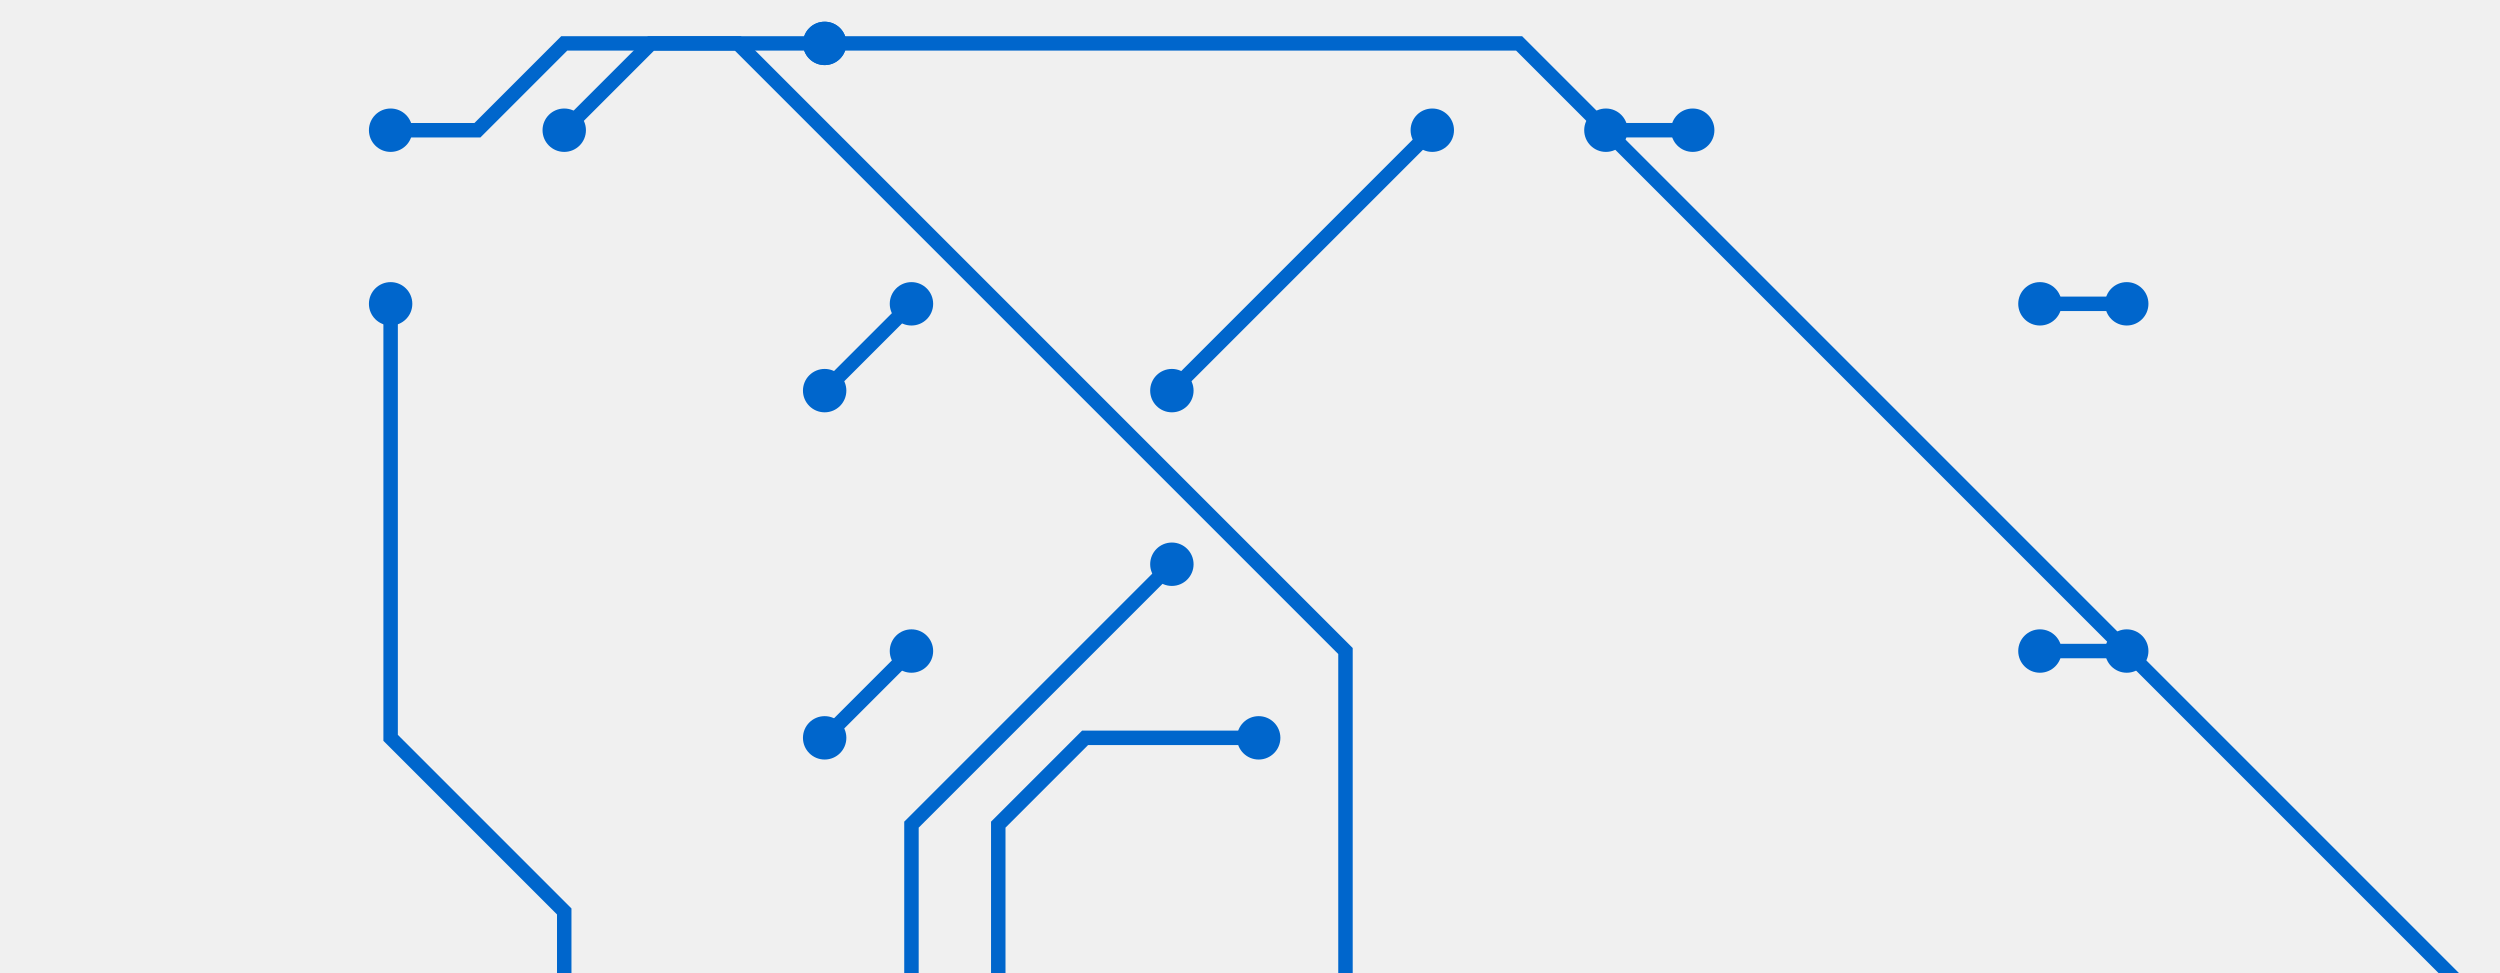
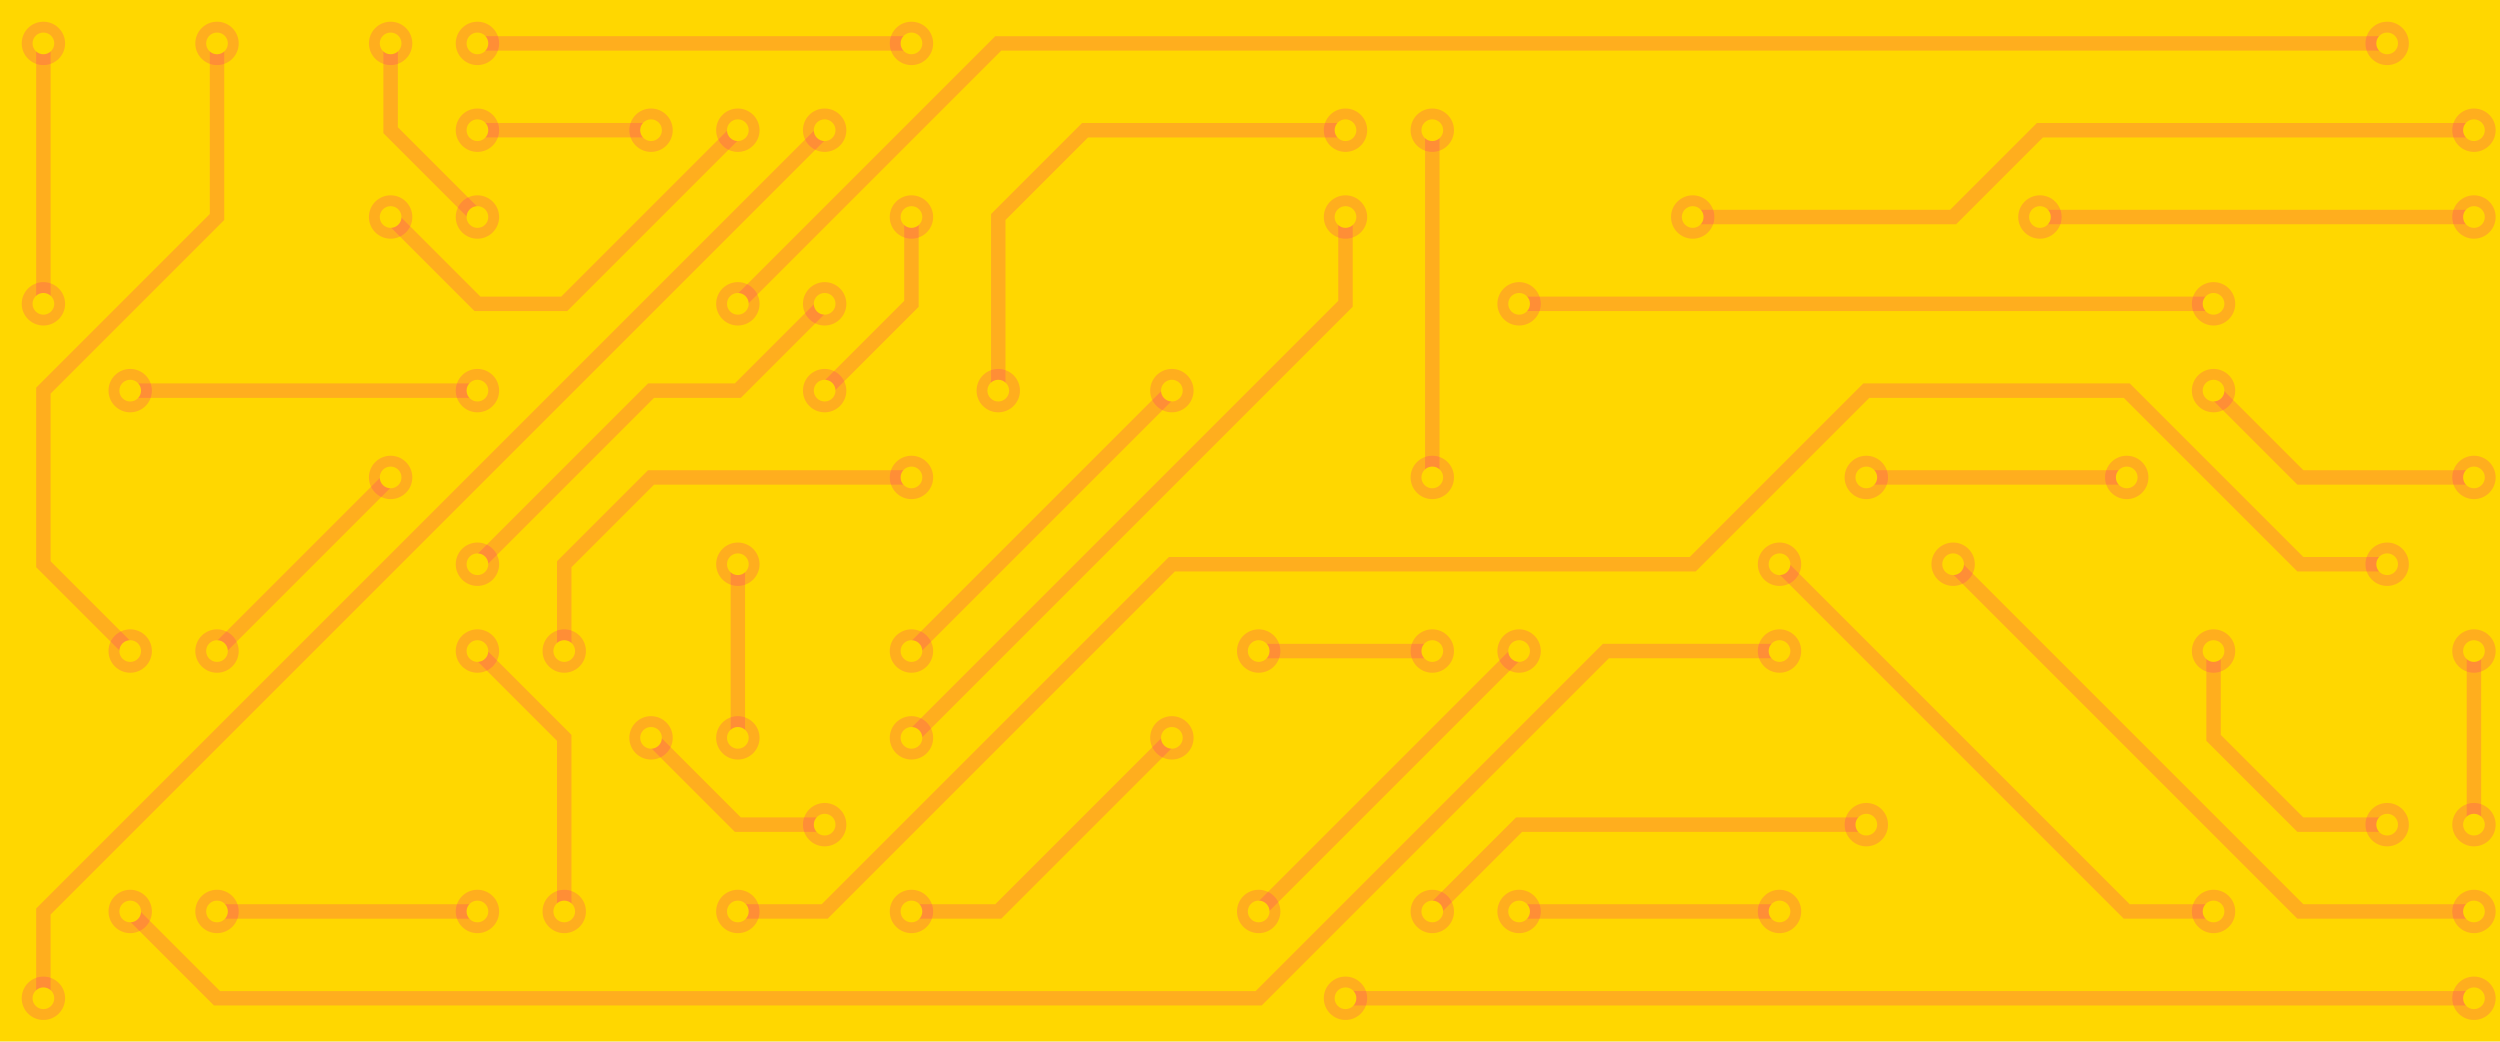
- <svg xmlns="http://www.w3.org/2000/svg" id="portfolio-bg" version="1.1" width="1440" height="560" preserveAspectRatio="none" viewBox="0 0 1440 560">
-   <g mask="url(&quot;#SvgjsMask1868&quot;)" fill="none">
-     <rect width="1440" height="560" x="0" y="0" fill="url(&quot;#SvgjsLinearGradient1869&quot;)" />
-     <g mask="url(&quot;#SvgjsMask1870&quot;)">
-       <path d="M1425 575L875 25L475 25" stroke-width="8.33" stroke="rgba(0, 102, 204, 1)" />
-       <path d="M1412.5 575 a12.5 12.5 0 1 0 25 0 a12.5 12.5 0 1 0 -25 0zM462.5 25 a12.5 12.5 0 1 0 25 0 a12.5 12.5 0 1 0 -25 0z" fill="rgba(0, 102, 204, 1)" />
-       <path d="M675 325L525 475L525 575" stroke-width="8.33" stroke="rgba(0, 102, 204, 1)" />
-       <path d="M662.5 325 a12.5 12.5 0 1 0 25 0 a12.5 12.5 0 1 0 -25 0zM512.5 575 a12.5 12.5 0 1 0 25 0 a12.5 12.5 0 1 0 -25 0z" fill="rgba(0, 102, 204, 1)" />
-       <path d="M225 175L225 425L325 525L325 575" stroke-width="8.33" stroke="rgba(0, 102, 204, 1)" />
-       <path d="M212.5 175 a12.5 12.5 0 1 0 25 0 a12.5 12.5 0 1 0 -25 0zM312.5 575 a12.5 12.5 0 1 0 25 0 a12.5 12.5 0 1 0 -25 0z" fill="rgba(0, 102, 204, 1)" />
-       <path d="M725 425L625 425L575 475L575 575" stroke-width="8.33" stroke="rgba(0, 102, 204, 1)" />
-       <path d="M712.5 425 a12.5 12.5 0 1 0 25 0 a12.5 12.5 0 1 0 -25 0zM562.5 575 a12.5 12.5 0 1 0 25 0 a12.5 12.5 0 1 0 -25 0z" fill="rgba(0, 102, 204, 1)" />
-       <path d="M225 75L275 75L325 25L425 25L775 375L775 575" stroke-width="8.33" stroke="rgba(0, 102, 204, 1)" />
-       <path d="M212.5 75 a12.5 12.5 0 1 0 25 0 a12.5 12.5 0 1 0 -25 0zM762.5 575 a12.5 12.5 0 1 0 25 0 a12.5 12.5 0 1 0 -25 0z" fill="rgba(0, 102, 204, 1)" />
-       <path d="M825 75L675 225" stroke-width="8.33" stroke="rgba(0, 102, 204, 1)" />
-       <path d="M812.5 75 a12.5 12.5 0 1 0 25 0 a12.5 12.5 0 1 0 -25 0z" fill="rgba(0, 102, 204, 1)" />
-       <path d="M662.5 225 a12.5 12.5 0 1 0 25 0 a12.5 12.5 0 1 0 -25 0z" fill="rgba(0, 102, 204, 1)" />
-       <path d="M975 75L925 75" stroke-width="8.33" stroke="rgba(0, 102, 204, 1)" />
-       <path d="M962.5 75 a12.5 12.5 0 1 0 25 0 a12.5 12.5 0 1 0 -25 0z" fill="rgba(0, 102, 204, 1)" />
-       <path d="M912.5 75 a12.5 12.5 0 1 0 25 0 a12.5 12.5 0 1 0 -25 0z" fill="rgba(0, 102, 204, 1)" />
-       <path d="M325 75L375 25L475 25" stroke-width="8.33" stroke="rgba(0, 102, 204, 1)" />
-       <path d="M312.5 75 a12.5 12.5 0 1 0 25 0 a12.5 12.5 0 1 0 -25 0zM462.5 25 a12.5 12.5 0 1 0 25 0 a12.5 12.5 0 1 0 -25 0z" fill="rgba(0, 102, 204, 1)" />
-       <path d="M1225 175L1175 175" stroke-width="8.33" stroke="rgba(0, 102, 204, 1)" />
-       <path d="M1212.5 175 a12.5 12.5 0 1 0 25 0 a12.5 12.5 0 1 0 -25 0z" fill="rgba(0, 102, 204, 1)" />
-       <path d="M1162.5 175 a12.5 12.5 0 1 0 25 0 a12.5 12.5 0 1 0 -25 0z" fill="rgba(0, 102, 204, 1)" />
-       <path d="M475 225L525 175" stroke-width="8.33" stroke="rgba(0, 102, 204, 1)" />
-       <path d="M462.5 225 a12.5 12.5 0 1 0 25 0 a12.5 12.5 0 1 0 -25 0z" fill="rgba(0, 102, 204, 1)" />
-       <path d="M512.5 175 a12.5 12.5 0 1 0 25 0 a12.5 12.5 0 1 0 -25 0z" fill="rgba(0, 102, 204, 1)" />
-       <path d="M1225 375L1175 375" stroke-width="8.33" stroke="rgba(0, 102, 204, 1)" />
-       <path d="M1212.5 375 a12.5 12.5 0 1 0 25 0 a12.5 12.5 0 1 0 -25 0z" fill="rgba(0, 102, 204, 1)" />
-       <path d="M1162.5 375 a12.5 12.5 0 1 0 25 0 a12.5 12.5 0 1 0 -25 0z" fill="rgba(0, 102, 204, 1)" />
-       <path d="M475 425L525 375" stroke-width="8.33" stroke="rgba(0, 102, 204, 1)" />
-       <path d="M462.5 425 a12.5 12.5 0 1 0 25 0 a12.5 12.5 0 1 0 -25 0z" fill="rgba(0, 102, 204, 1)" />
-       <path d="M512.5 375 a12.5 12.5 0 1 0 25 0 a12.5 12.5 0 1 0 -25 0z" fill="rgba(0, 102, 204, 1)" />
+ <svg xmlns="http://www.w3.org/2000/svg" version="1.1" width="1440" height="600" preserveAspectRatio="none" viewBox="0 0 1440 600">
+   <g mask="url(&quot;#SvgjsMask1067&quot;)" fill="none">
+     <rect width="1440" height="600" x="0" y="0" fill="rgba(255, 215, 0, 1)" />
+     <g mask="url(&quot;#SvgjsMask1068&quot;)">
+       <path d="M425 175L575 25L1375 25" stroke-width="8.33" stroke="rgba(255, 20, 147, 0.21)" />
+       <path d="M412.5 175 a12.5 12.5 0 1 0 25 0 a12.5 12.5 0 1 0 -25 0zM1362.5 25 a12.5 12.5 0 1 0 25 0 a12.5 12.5 0 1 0 -25 0z" fill="rgba(255, 20, 147, 0.21)" />
+       <path d="M775 575L1425 575" stroke-width="8.33" stroke="rgba(255, 20, 147, 0.21)" />
+       <path d="M762.5 575 a12.5 12.5 0 1 0 25 0 a12.5 12.5 0 1 0 -25 0zM1412.5 575 a12.5 12.5 0 1 0 25 0 a12.5 12.5 0 1 0 -25 0z" fill="rgba(255, 20, 147, 0.21)" />
+       <path d="M825 275L825 75" stroke-width="8.33" stroke="rgba(255, 20, 147, 0.21)" />
+       <path d="M812.5 275 a12.5 12.5 0 1 0 25 0 a12.5 12.5 0 1 0 -25 0zM812.5 75 a12.5 12.5 0 1 0 25 0 a12.5 12.5 0 1 0 -25 0z" fill="rgba(255, 20, 147, 0.21)" />
+       <path d="M1275 175L875 175" stroke-width="8.33" stroke="rgba(255, 20, 147, 0.21)" />
+       <path d="M1262.5 175 a12.5 12.5 0 1 0 25 0 a12.5 12.5 0 1 0 -25 0zM862.5 175 a12.5 12.5 0 1 0 25 0 a12.5 12.5 0 1 0 -25 0z" fill="rgba(255, 20, 147, 0.21)" />
+       <path d="M475 75L25 525L25 575" stroke-width="8.33" stroke="rgba(255, 20, 147, 0.21)" />
+       <path d="M462.5 75 a12.5 12.5 0 1 0 25 0 a12.5 12.5 0 1 0 -25 0zM12.5 575 a12.5 12.5 0 1 0 25 0 a12.5 12.5 0 1 0 -25 0z" fill="rgba(255, 20, 147, 0.21)" />
+       <path d="M275 25L525 25" stroke-width="8.33" stroke="rgba(255, 20, 147, 0.21)" />
+       <path d="M262.5 25 a12.5 12.5 0 1 0 25 0 a12.5 12.5 0 1 0 -25 0zM512.5 25 a12.5 12.5 0 1 0 25 0 a12.5 12.5 0 1 0 -25 0z" fill="rgba(255, 20, 147, 0.21)" />
+       <path d="M75 525L125 575L725 575L925 375L1025 375" stroke-width="8.33" stroke="rgba(255, 20, 147, 0.21)" />
+       <path d="M62.5 525 a12.5 12.5 0 1 0 25 0 a12.5 12.5 0 1 0 -25 0zM1012.5 375 a12.5 12.5 0 1 0 25 0 a12.5 12.5 0 1 0 -25 0z" fill="rgba(255, 20, 147, 0.21)" />
+       <path d="M575 225L575 125L625 75L775 75" stroke-width="8.33" stroke="rgba(255, 20, 147, 0.21)" />
+       <path d="M562.5 225 a12.5 12.5 0 1 0 25 0 a12.5 12.5 0 1 0 -25 0zM762.5 75 a12.5 12.5 0 1 0 25 0 a12.5 12.5 0 1 0 -25 0z" fill="rgba(255, 20, 147, 0.21)" />
+       <path d="M1375 325L1325 325L1225 225L1075 225L975 325L675 325L475 525L425 525" stroke-width="8.33" stroke="rgba(255, 20, 147, 0.21)" />
+       <path d="M1362.5 325 a12.5 12.5 0 1 0 25 0 a12.5 12.5 0 1 0 -25 0zM412.5 525 a12.5 12.5 0 1 0 25 0 a12.5 12.5 0 1 0 -25 0z" fill="rgba(255, 20, 147, 0.21)" />
+       <path d="M275 375L325 425L325 525" stroke-width="8.33" stroke="rgba(255, 20, 147, 0.21)" />
+       <path d="M262.5 375 a12.5 12.5 0 1 0 25 0 a12.5 12.5 0 1 0 -25 0zM312.5 525 a12.5 12.5 0 1 0 25 0 a12.5 12.5 0 1 0 -25 0z" fill="rgba(255, 20, 147, 0.21)" />
+       <path d="M475 175L425 225L375 225L275 325" stroke-width="8.33" stroke="rgba(255, 20, 147, 0.21)" />
+       <path d="M462.5 175 a12.5 12.5 0 1 0 25 0 a12.5 12.5 0 1 0 -25 0zM262.5 325 a12.5 12.5 0 1 0 25 0 a12.5 12.5 0 1 0 -25 0z" fill="rgba(255, 20, 147, 0.21)" />
+       <path d="M675 425L575 525L525 525" stroke-width="8.33" stroke="rgba(255, 20, 147, 0.21)" />
+       <path d="M662.5 425 a12.5 12.5 0 1 0 25 0 a12.5 12.5 0 1 0 -25 0zM512.5 525 a12.5 12.5 0 1 0 25 0 a12.5 12.5 0 1 0 -25 0z" fill="rgba(255, 20, 147, 0.21)" />
+       <path d="M1125 325L1325 525L1425 525" stroke-width="8.33" stroke="rgba(255, 20, 147, 0.21)" />
+       <path d="M1112.5 325 a12.5 12.5 0 1 0 25 0 a12.5 12.5 0 1 0 -25 0zM1412.5 525 a12.5 12.5 0 1 0 25 0 a12.5 12.5 0 1 0 -25 0z" fill="rgba(255, 20, 147, 0.21)" />
+       <path d="M1175 125L1425 125" stroke-width="8.33" stroke="rgba(255, 20, 147, 0.21)" />
+       <path d="M1162.5 125 a12.5 12.5 0 1 0 25 0 a12.5 12.5 0 1 0 -25 0zM1412.5 125 a12.5 12.5 0 1 0 25 0 a12.5 12.5 0 1 0 -25 0z" fill="rgba(255, 20, 147, 0.21)" />
+       <path d="M275 125L225 75L225 25" stroke-width="8.33" stroke="rgba(255, 20, 147, 0.21)" />
+       <path d="M262.5 125 a12.5 12.5 0 1 0 25 0 a12.5 12.5 0 1 0 -25 0zM212.5 25 a12.5 12.5 0 1 0 25 0 a12.5 12.5 0 1 0 -25 0z" fill="rgba(255, 20, 147, 0.21)" />
+       <path d="M125 525L275 525" stroke-width="8.33" stroke="rgba(255, 20, 147, 0.21)" />
+       <path d="M112.5 525 a12.5 12.5 0 1 0 25 0 a12.5 12.5 0 1 0 -25 0zM262.5 525 a12.5 12.5 0 1 0 25 0 a12.5 12.5 0 1 0 -25 0z" fill="rgba(255, 20, 147, 0.21)" />
+       <path d="M25 175L25 25" stroke-width="8.33" stroke="rgba(255, 20, 147, 0.21)" />
+       <path d="M12.5 175 a12.5 12.5 0 1 0 25 0 a12.5 12.5 0 1 0 -25 0zM12.5 25 a12.5 12.5 0 1 0 25 0 a12.5 12.5 0 1 0 -25 0z" fill="rgba(255, 20, 147, 0.21)" />
+       <path d="M525 425L775 175L775 125" stroke-width="8.33" stroke="rgba(255, 20, 147, 0.21)" />
+       <path d="M512.5 425 a12.5 12.5 0 1 0 25 0 a12.5 12.5 0 1 0 -25 0zM762.5 125 a12.5 12.5 0 1 0 25 0 a12.5 12.5 0 1 0 -25 0z" fill="rgba(255, 20, 147, 0.21)" />
+       <path d="M1075 475L875 475L825 525" stroke-width="8.33" stroke="rgba(255, 20, 147, 0.21)" />
+       <path d="M1062.5 475 a12.5 12.5 0 1 0 25 0 a12.5 12.5 0 1 0 -25 0zM812.5 525 a12.5 12.5 0 1 0 25 0 a12.5 12.5 0 1 0 -25 0z" fill="rgba(255, 20, 147, 0.21)" />
+       <path d="M1425 275L1325 275L1275 225" stroke-width="8.33" stroke="rgba(255, 20, 147, 0.21)" />
+       <path d="M1412.5 275 a12.5 12.5 0 1 0 25 0 a12.5 12.5 0 1 0 -25 0zM1262.5 225 a12.5 12.5 0 1 0 25 0 a12.5 12.5 0 1 0 -25 0z" fill="rgba(255, 20, 147, 0.21)" />
+       <path d="M75 375L25 325L25 225L125 125L125 25" stroke-width="8.33" stroke="rgba(255, 20, 147, 0.21)" />
+       <path d="M62.5 375 a12.5 12.5 0 1 0 25 0 a12.5 12.5 0 1 0 -25 0zM112.5 25 a12.5 12.5 0 1 0 25 0 a12.5 12.5 0 1 0 -25 0z" fill="rgba(255, 20, 147, 0.21)" />
+       <path d="M975 125L1125 125L1175 75L1425 75" stroke-width="8.33" stroke="rgba(255, 20, 147, 0.21)" />
+       <path d="M962.5 125 a12.5 12.5 0 1 0 25 0 a12.5 12.5 0 1 0 -25 0zM1412.5 75 a12.5 12.5 0 1 0 25 0 a12.5 12.5 0 1 0 -25 0z" fill="rgba(255, 20, 147, 0.21)" />
+       <path d="M275 225L75 225" stroke-width="8.33" stroke="rgba(255, 20, 147, 0.21)" />
+       <path d="M262.5 225 a12.5 12.5 0 1 0 25 0 a12.5 12.5 0 1 0 -25 0zM62.5 225 a12.5 12.5 0 1 0 25 0 a12.5 12.5 0 1 0 -25 0z" fill="rgba(255, 20, 147, 0.21)" />
+       <path d="M375 425L425 475L475 475" stroke-width="8.33" stroke="rgba(255, 20, 147, 0.21)" />
+       <path d="M362.5 425 a12.5 12.5 0 1 0 25 0 a12.5 12.5 0 1 0 -25 0zM462.5 475 a12.5 12.5 0 1 0 25 0 a12.5 12.5 0 1 0 -25 0z" fill="rgba(255, 20, 147, 0.21)" />
+       <path d="M1425 375L1425 475" stroke-width="8.33" stroke="rgba(255, 20, 147, 0.21)" />
+       <path d="M1412.5 375 a12.5 12.5 0 1 0 25 0 a12.5 12.5 0 1 0 -25 0zM1412.5 475 a12.5 12.5 0 1 0 25 0 a12.5 12.5 0 1 0 -25 0z" fill="rgba(255, 20, 147, 0.21)" />
+       <path d="M1025 325L1225 525L1275 525" stroke-width="8.33" stroke="rgba(255, 20, 147, 0.21)" />
+       <path d="M1012.5 325 a12.5 12.5 0 1 0 25 0 a12.5 12.5 0 1 0 -25 0zM1262.5 525 a12.5 12.5 0 1 0 25 0 a12.5 12.5 0 1 0 -25 0z" fill="rgba(255, 20, 147, 0.21)" />
+       <path d="M525 375L675 225" stroke-width="8.33" stroke="rgba(255, 20, 147, 0.21)" />
+       <path d="M512.5 375 a12.5 12.5 0 1 0 25 0 a12.5 12.5 0 1 0 -25 0zM662.5 225 a12.5 12.5 0 1 0 25 0 a12.5 12.5 0 1 0 -25 0z" fill="rgba(255, 20, 147, 0.21)" />
+       <path d="M1025 525L875 525" stroke-width="8.33" stroke="rgba(255, 20, 147, 0.21)" />
+       <path d="M1012.5 525 a12.5 12.5 0 1 0 25 0 a12.5 12.5 0 1 0 -25 0zM862.5 525 a12.5 12.5 0 1 0 25 0 a12.5 12.5 0 1 0 -25 0z" fill="rgba(255, 20, 147, 0.21)" />
+       <path d="M525 275L375 275L325 325L325 375" stroke-width="8.33" stroke="rgba(255, 20, 147, 0.21)" />
+       <path d="M512.5 275 a12.5 12.5 0 1 0 25 0 a12.5 12.5 0 1 0 -25 0zM312.5 375 a12.5 12.5 0 1 0 25 0 a12.5 12.5 0 1 0 -25 0z" fill="rgba(255, 20, 147, 0.21)" />
+       <path d="M1075 275L1225 275" stroke-width="8.33" stroke="rgba(255, 20, 147, 0.21)" />
+       <path d="M1062.5 275 a12.5 12.5 0 1 0 25 0 a12.5 12.5 0 1 0 -25 0zM1212.5 275 a12.5 12.5 0 1 0 25 0 a12.5 12.5 0 1 0 -25 0z" fill="rgba(255, 20, 147, 0.21)" />
+       <path d="M1275 375L1275 425L1325 475L1375 475" stroke-width="8.33" stroke="rgba(255, 20, 147, 0.21)" />
+       <path d="M1262.5 375 a12.5 12.5 0 1 0 25 0 a12.5 12.5 0 1 0 -25 0zM1362.5 475 a12.5 12.5 0 1 0 25 0 a12.5 12.5 0 1 0 -25 0z" fill="rgba(255, 20, 147, 0.21)" />
+       <path d="M225 125L275 175L325 175L425 75" stroke-width="8.33" stroke="rgba(255, 20, 147, 0.21)" />
+       <path d="M212.5 125 a12.5 12.5 0 1 0 25 0 a12.5 12.5 0 1 0 -25 0zM412.5 75 a12.5 12.5 0 1 0 25 0 a12.5 12.5 0 1 0 -25 0z" fill="rgba(255, 20, 147, 0.21)" />
+       <path d="M525 125L525 175L475 225" stroke-width="8.33" stroke="rgba(255, 20, 147, 0.21)" />
+       <path d="M512.5 125 a12.5 12.5 0 1 0 25 0 a12.5 12.5 0 1 0 -25 0zM462.5 225 a12.5 12.5 0 1 0 25 0 a12.5 12.5 0 1 0 -25 0z" fill="rgba(255, 20, 147, 0.21)" />
+       <path d="M225 275L125 375" stroke-width="8.33" stroke="rgba(255, 20, 147, 0.21)" />
+       <path d="M212.5 275 a12.5 12.5 0 1 0 25 0 a12.5 12.5 0 1 0 -25 0zM112.5 375 a12.5 12.5 0 1 0 25 0 a12.5 12.5 0 1 0 -25 0z" fill="rgba(255, 20, 147, 0.21)" />
+       <path d="M375 75L275 75" stroke-width="8.33" stroke="rgba(255, 20, 147, 0.21)" />
+       <path d="M362.5 75 a12.5 12.5 0 1 0 25 0 a12.5 12.5 0 1 0 -25 0zM262.5 75 a12.5 12.5 0 1 0 25 0 a12.5 12.5 0 1 0 -25 0z" fill="rgba(255, 20, 147, 0.21)" />
+       <path d="M425 425L425 325" stroke-width="8.33" stroke="rgba(255, 20, 147, 0.21)" />
+       <path d="M412.5 425 a12.5 12.5 0 1 0 25 0 a12.5 12.5 0 1 0 -25 0zM412.5 325 a12.5 12.5 0 1 0 25 0 a12.5 12.5 0 1 0 -25 0z" fill="rgba(255, 20, 147, 0.21)" />
+       <path d="M725 525L875 375" stroke-width="8.33" stroke="rgba(255, 20, 147, 0.21)" />
+       <path d="M712.5 525 a12.5 12.5 0 1 0 25 0 a12.5 12.5 0 1 0 -25 0zM862.5 375 a12.5 12.5 0 1 0 25 0 a12.5 12.5 0 1 0 -25 0z" fill="rgba(255, 20, 147, 0.21)" />
+       <path d="M825 375L725 375" stroke-width="8.33" stroke="rgba(255, 20, 147, 0.21)" />
+       <path d="M812.5 375 a12.5 12.5 0 1 0 25 0 a12.5 12.5 0 1 0 -25 0zM712.5 375 a12.5 12.5 0 1 0 25 0 a12.5 12.5 0 1 0 -25 0z" fill="rgba(255, 20, 147, 0.21)" />
    </g>
  </g>
+   <defs>
+     <mask id="SvgjsMask1067">
+       <rect width="1440" height="600" fill="#ffffff" />
+     </mask>
+     <mask id="SvgjsMask1068">
+       <rect width="1440" height="600" fill="white" />
+       <path d="M418.75 175 a6.25 6.25 0 1 0 12.5 0 a6.25 6.25 0 1 0 -12.5 0zM1368.75 25 a6.25 6.25 0 1 0 12.5 0 a6.25 6.25 0 1 0 -12.5 0z" fill="black" />
+       <path d="M768.75 575 a6.25 6.25 0 1 0 12.5 0 a6.25 6.25 0 1 0 -12.5 0zM1418.75 575 a6.25 6.25 0 1 0 12.5 0 a6.25 6.25 0 1 0 -12.5 0z" fill="black" />
+       <path d="M818.75 275 a6.25 6.25 0 1 0 12.5 0 a6.25 6.25 0 1 0 -12.5 0zM818.75 75 a6.25 6.25 0 1 0 12.5 0 a6.25 6.25 0 1 0 -12.5 0z" fill="black" />
+       <path d="M1268.75 175 a6.25 6.25 0 1 0 12.5 0 a6.25 6.25 0 1 0 -12.5 0zM868.75 175 a6.25 6.25 0 1 0 12.5 0 a6.25 6.25 0 1 0 -12.5 0z" fill="black" />
+       <path d="M468.75 75 a6.25 6.25 0 1 0 12.5 0 a6.25 6.25 0 1 0 -12.5 0zM18.75 575 a6.25 6.25 0 1 0 12.5 0 a6.25 6.25 0 1 0 -12.5 0z" fill="black" />
+       <path d="M268.75 25 a6.25 6.25 0 1 0 12.5 0 a6.25 6.25 0 1 0 -12.5 0zM518.75 25 a6.25 6.25 0 1 0 12.5 0 a6.25 6.25 0 1 0 -12.5 0z" fill="black" />
+       <path d="M68.75 525 a6.25 6.25 0 1 0 12.5 0 a6.25 6.25 0 1 0 -12.5 0zM1018.75 375 a6.25 6.25 0 1 0 12.5 0 a6.25 6.25 0 1 0 -12.5 0z" fill="black" />
+       <path d="M568.75 225 a6.25 6.25 0 1 0 12.5 0 a6.25 6.25 0 1 0 -12.5 0zM768.75 75 a6.25 6.25 0 1 0 12.5 0 a6.25 6.25 0 1 0 -12.5 0z" fill="black" />
+       <path d="M1368.75 325 a6.25 6.25 0 1 0 12.5 0 a6.25 6.25 0 1 0 -12.5 0zM418.75 525 a6.25 6.25 0 1 0 12.5 0 a6.25 6.25 0 1 0 -12.5 0z" fill="black" />
+       <path d="M268.75 375 a6.25 6.25 0 1 0 12.5 0 a6.25 6.25 0 1 0 -12.5 0zM318.75 525 a6.25 6.25 0 1 0 12.5 0 a6.25 6.25 0 1 0 -12.5 0z" fill="black" />
+       <path d="M468.75 175 a6.25 6.25 0 1 0 12.5 0 a6.25 6.25 0 1 0 -12.5 0zM268.75 325 a6.25 6.25 0 1 0 12.5 0 a6.25 6.25 0 1 0 -12.5 0z" fill="black" />
+       <path d="M668.75 425 a6.25 6.25 0 1 0 12.5 0 a6.25 6.25 0 1 0 -12.5 0zM518.75 525 a6.25 6.25 0 1 0 12.5 0 a6.25 6.25 0 1 0 -12.5 0z" fill="black" />
+       <path d="M1118.75 325 a6.25 6.25 0 1 0 12.5 0 a6.25 6.25 0 1 0 -12.5 0zM1418.75 525 a6.25 6.25 0 1 0 12.5 0 a6.25 6.25 0 1 0 -12.5 0z" fill="black" />
+       <path d="M1168.75 125 a6.25 6.25 0 1 0 12.5 0 a6.25 6.25 0 1 0 -12.5 0zM1418.75 125 a6.25 6.25 0 1 0 12.5 0 a6.25 6.25 0 1 0 -12.5 0z" fill="black" />
+       <path d="M268.75 125 a6.25 6.25 0 1 0 12.5 0 a6.25 6.25 0 1 0 -12.5 0zM218.75 25 a6.25 6.25 0 1 0 12.5 0 a6.25 6.25 0 1 0 -12.5 0z" fill="black" />
+       <path d="M118.75 525 a6.25 6.25 0 1 0 12.5 0 a6.25 6.25 0 1 0 -12.5 0zM268.75 525 a6.25 6.25 0 1 0 12.5 0 a6.25 6.25 0 1 0 -12.5 0z" fill="black" />
+       <path d="M18.75 175 a6.25 6.25 0 1 0 12.5 0 a6.25 6.25 0 1 0 -12.5 0zM18.75 25 a6.25 6.25 0 1 0 12.5 0 a6.25 6.25 0 1 0 -12.5 0z" fill="black" />
+       <path d="M518.75 425 a6.25 6.25 0 1 0 12.5 0 a6.25 6.25 0 1 0 -12.5 0zM768.75 125 a6.25 6.25 0 1 0 12.5 0 a6.25 6.25 0 1 0 -12.5 0z" fill="black" />
+       <path d="M1068.75 475 a6.25 6.25 0 1 0 12.5 0 a6.25 6.25 0 1 0 -12.5 0zM818.75 525 a6.25 6.25 0 1 0 12.5 0 a6.25 6.25 0 1 0 -12.5 0z" fill="black" />
+       <path d="M1418.75 275 a6.25 6.25 0 1 0 12.5 0 a6.25 6.25 0 1 0 -12.5 0zM1268.75 225 a6.25 6.25 0 1 0 12.5 0 a6.25 6.25 0 1 0 -12.5 0z" fill="black" />
+       <path d="M68.75 375 a6.25 6.25 0 1 0 12.5 0 a6.25 6.25 0 1 0 -12.5 0zM118.75 25 a6.25 6.25 0 1 0 12.5 0 a6.25 6.25 0 1 0 -12.5 0z" fill="black" />
+       <path d="M968.75 125 a6.25 6.25 0 1 0 12.5 0 a6.25 6.25 0 1 0 -12.5 0zM1418.75 75 a6.25 6.25 0 1 0 12.5 0 a6.25 6.25 0 1 0 -12.5 0z" fill="black" />
+       <path d="M268.75 225 a6.25 6.25 0 1 0 12.5 0 a6.25 6.25 0 1 0 -12.5 0zM68.75 225 a6.25 6.25 0 1 0 12.5 0 a6.25 6.25 0 1 0 -12.5 0z" fill="black" />
+       <path d="M368.75 425 a6.25 6.25 0 1 0 12.5 0 a6.25 6.25 0 1 0 -12.5 0zM468.75 475 a6.25 6.25 0 1 0 12.5 0 a6.25 6.25 0 1 0 -12.5 0z" fill="black" />
+       <path d="M1418.75 375 a6.25 6.25 0 1 0 12.5 0 a6.25 6.25 0 1 0 -12.5 0zM1418.75 475 a6.25 6.25 0 1 0 12.5 0 a6.25 6.25 0 1 0 -12.5 0z" fill="black" />
+       <path d="M1018.75 325 a6.25 6.25 0 1 0 12.5 0 a6.25 6.25 0 1 0 -12.5 0zM1268.75 525 a6.25 6.25 0 1 0 12.5 0 a6.25 6.25 0 1 0 -12.5 0z" fill="black" />
+       <path d="M518.75 375 a6.25 6.25 0 1 0 12.5 0 a6.25 6.25 0 1 0 -12.5 0zM668.75 225 a6.25 6.25 0 1 0 12.5 0 a6.25 6.25 0 1 0 -12.5 0z" fill="black" />
+       <path d="M1018.75 525 a6.25 6.25 0 1 0 12.5 0 a6.25 6.25 0 1 0 -12.5 0zM868.75 525 a6.25 6.25 0 1 0 12.5 0 a6.25 6.25 0 1 0 -12.5 0z" fill="black" />
+       <path d="M518.75 275 a6.25 6.25 0 1 0 12.5 0 a6.25 6.25 0 1 0 -12.5 0zM318.75 375 a6.25 6.25 0 1 0 12.5 0 a6.25 6.25 0 1 0 -12.5 0z" fill="black" />
+       <path d="M1068.75 275 a6.25 6.25 0 1 0 12.5 0 a6.25 6.25 0 1 0 -12.5 0zM1218.75 275 a6.25 6.25 0 1 0 12.5 0 a6.25 6.25 0 1 0 -12.5 0z" fill="black" />
+       <path d="M1268.75 375 a6.25 6.25 0 1 0 12.5 0 a6.25 6.25 0 1 0 -12.5 0zM1368.75 475 a6.25 6.25 0 1 0 12.5 0 a6.25 6.25 0 1 0 -12.5 0z" fill="black" />
+       <path d="M218.75 125 a6.25 6.25 0 1 0 12.5 0 a6.25 6.25 0 1 0 -12.5 0zM418.75 75 a6.25 6.25 0 1 0 12.5 0 a6.25 6.25 0 1 0 -12.5 0z" fill="black" />
+       <path d="M518.75 125 a6.25 6.25 0 1 0 12.5 0 a6.25 6.25 0 1 0 -12.5 0zM468.75 225 a6.25 6.25 0 1 0 12.5 0 a6.25 6.25 0 1 0 -12.5 0z" fill="black" />
+       <path d="M218.75 275 a6.25 6.25 0 1 0 12.5 0 a6.25 6.25 0 1 0 -12.5 0zM118.75 375 a6.25 6.25 0 1 0 12.5 0 a6.25 6.25 0 1 0 -12.5 0z" fill="black" />
+       <path d="M368.75 75 a6.25 6.25 0 1 0 12.5 0 a6.25 6.25 0 1 0 -12.5 0zM268.75 75 a6.25 6.25 0 1 0 12.5 0 a6.25 6.25 0 1 0 -12.5 0z" fill="black" />
+       <path d="M418.75 425 a6.25 6.25 0 1 0 12.5 0 a6.25 6.25 0 1 0 -12.5 0zM418.75 325 a6.25 6.25 0 1 0 12.5 0 a6.25 6.25 0 1 0 -12.5 0z" fill="black" />
+       <path d="M718.75 525 a6.25 6.25 0 1 0 12.5 0 a6.25 6.25 0 1 0 -12.5 0zM868.75 375 a6.25 6.25 0 1 0 12.5 0 a6.25 6.25 0 1 0 -12.5 0z" fill="black" />
+       <path d="M818.75 375 a6.25 6.25 0 1 0 12.5 0 a6.25 6.25 0 1 0 -12.5 0zM718.75 375 a6.25 6.25 0 1 0 12.5 0 a6.25 6.25 0 1 0 -12.5 0z" fill="black" />
+     </mask>
+   </defs>
</svg>
